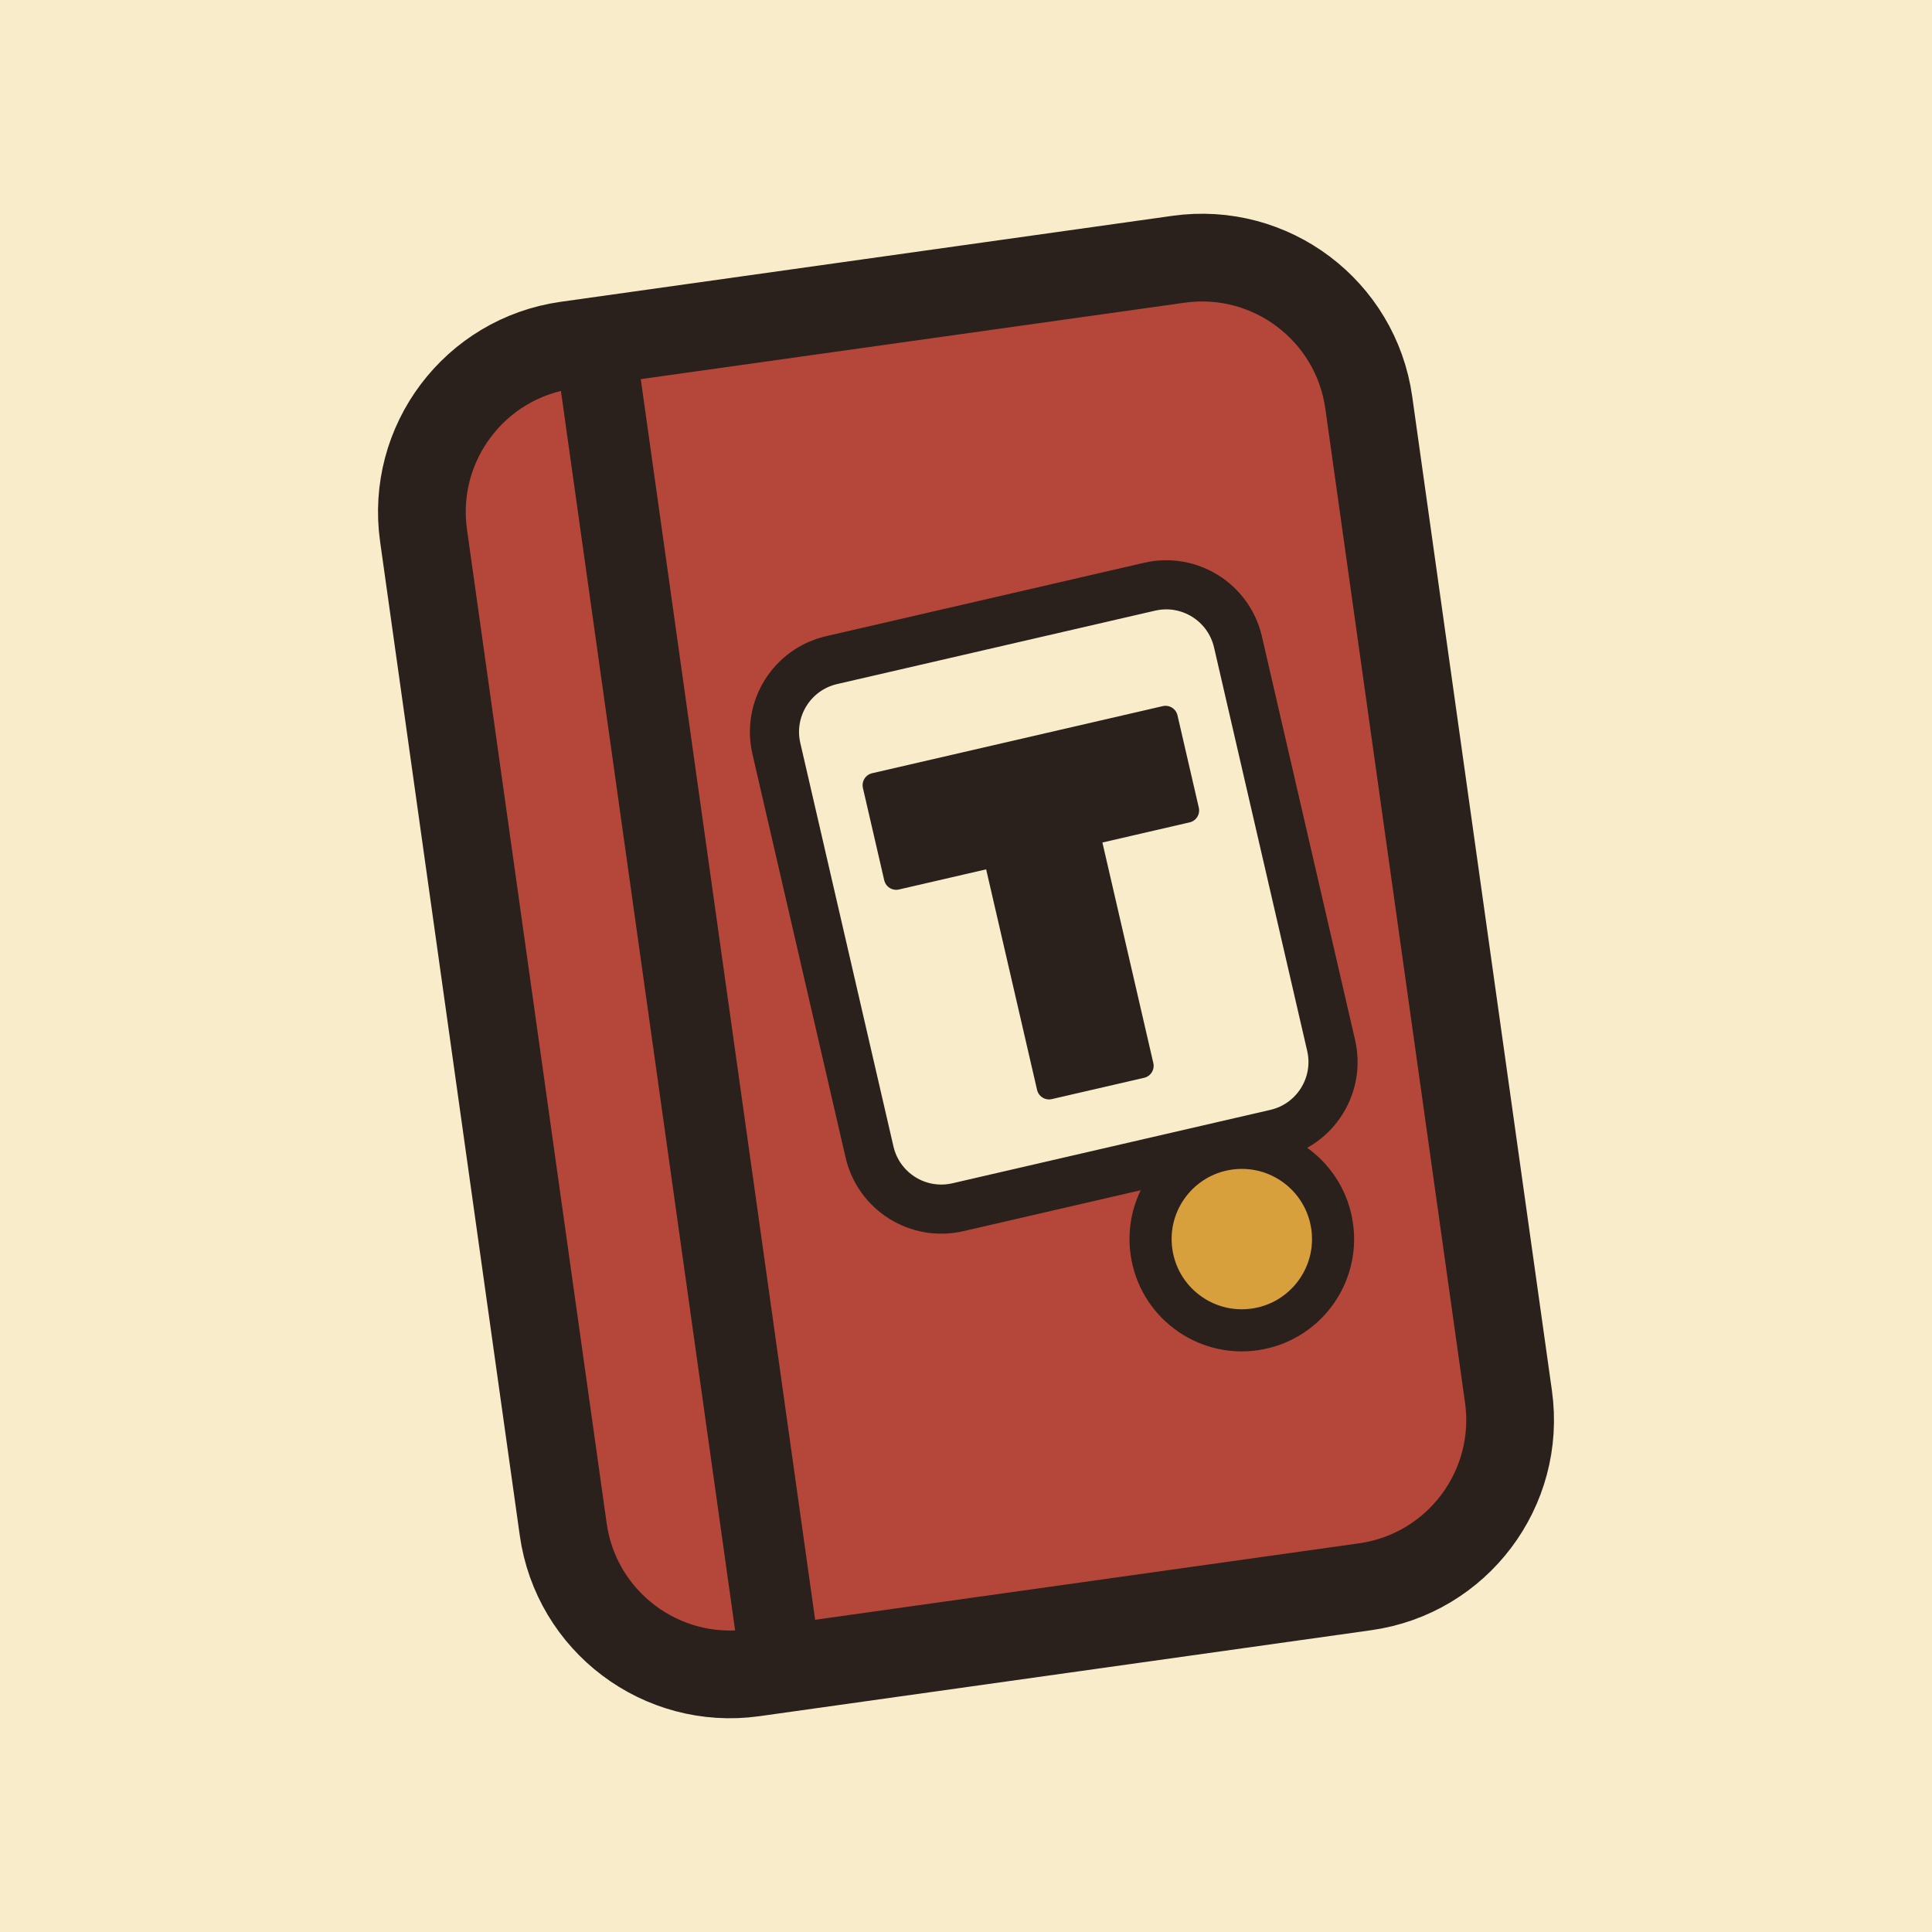
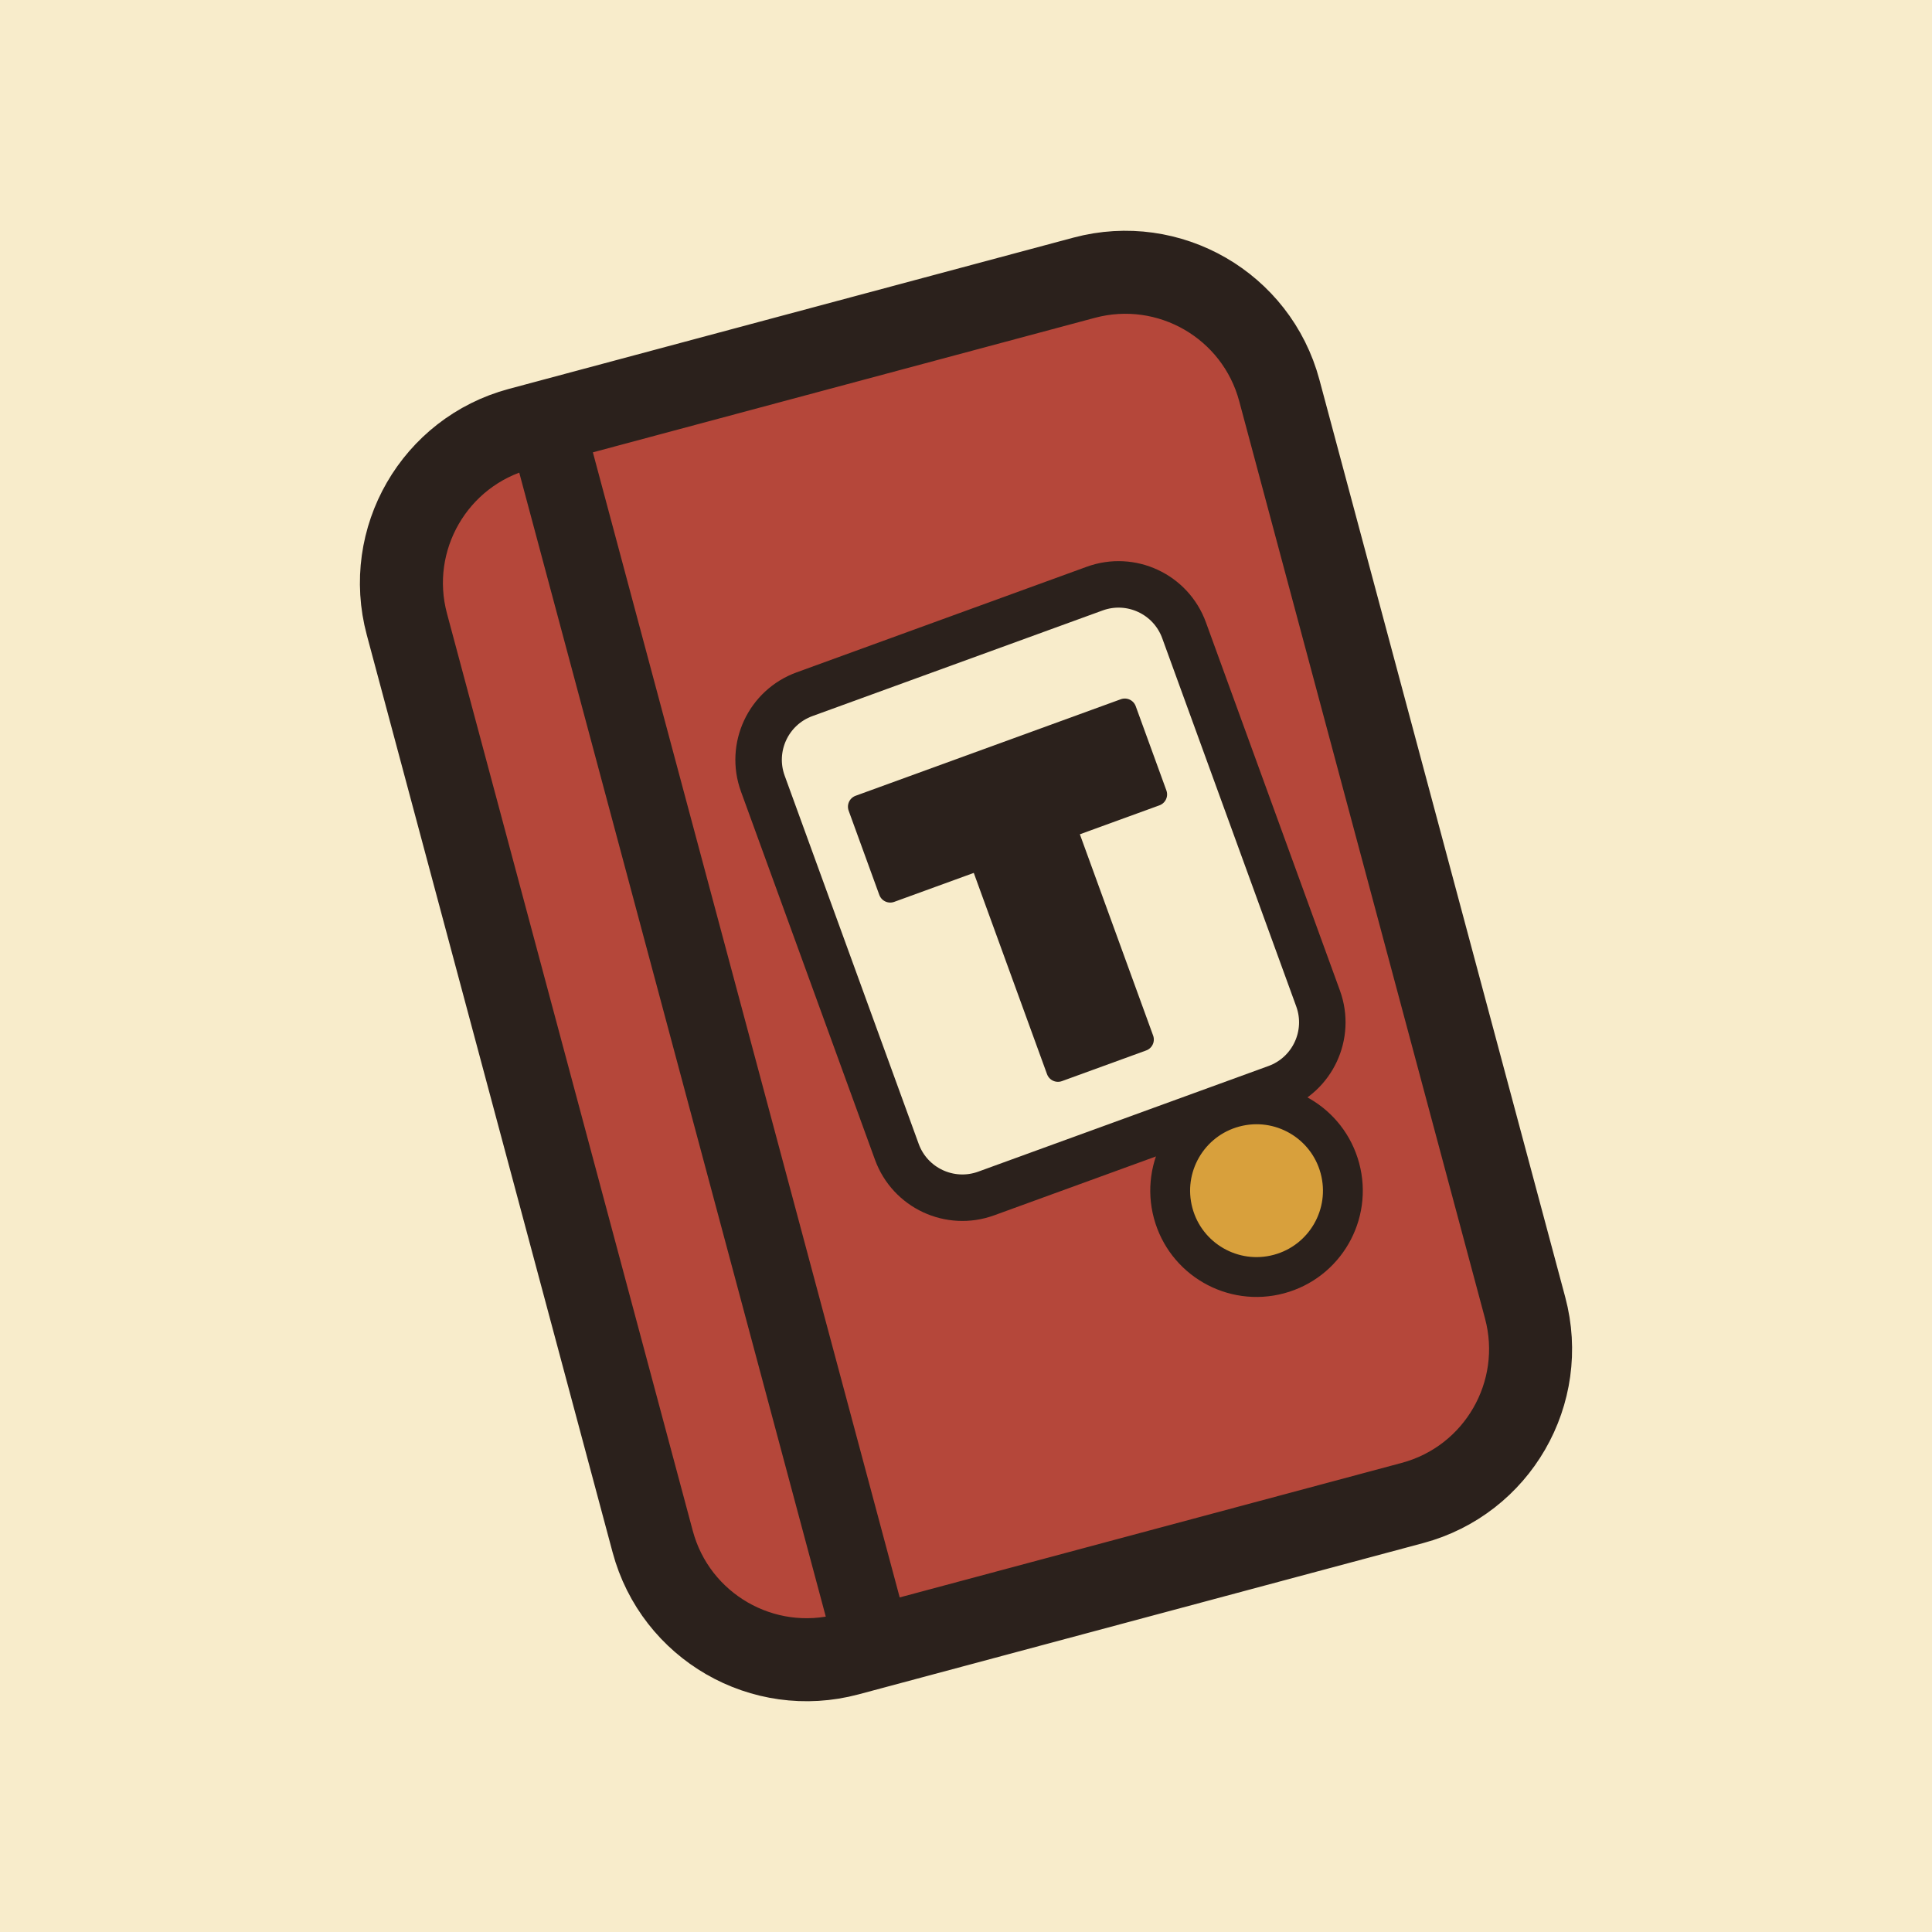
<svg xmlns="http://www.w3.org/2000/svg" viewBox="0 0 1024 1024">
  <rect width="1024" height="1024" fill="#F8ECCB" />
-   <g transform="translate(512 512) scale(0.93) rotate(-8) translate(-512 -512)">
+   <g transform="translate(512 512) scale(0.88) rotate(-15) translate(-512 -512)">
    <rect x="240" y="130" width="544" height="764" rx="96" fill="#B5473A" />
    <line x1="352" y1="130" x2="352" y2="894" stroke="#2B211C" stroke-width="46" />
    <rect x="240" y="130" width="544" height="764" rx="96" fill="none" stroke="#2B211C" stroke-width="50" />
    <g transform="rotate(-5 567 480)">
      <rect x="432" y="320" width="270" height="320" rx="42" fill="#F8ECCB" stroke="#2B211C" stroke-width="28" />
      <path d="M482 395H652V449H594V585H540V449H482Z" fill="#2B211C" stroke="#2B211C" stroke-width="14" stroke-linejoin="round" />
    </g>
    <circle cx="646" cy="688" r="52" fill="#D8A03C" stroke="#2B211C" stroke-width="24" />
  </g>
</svg>
